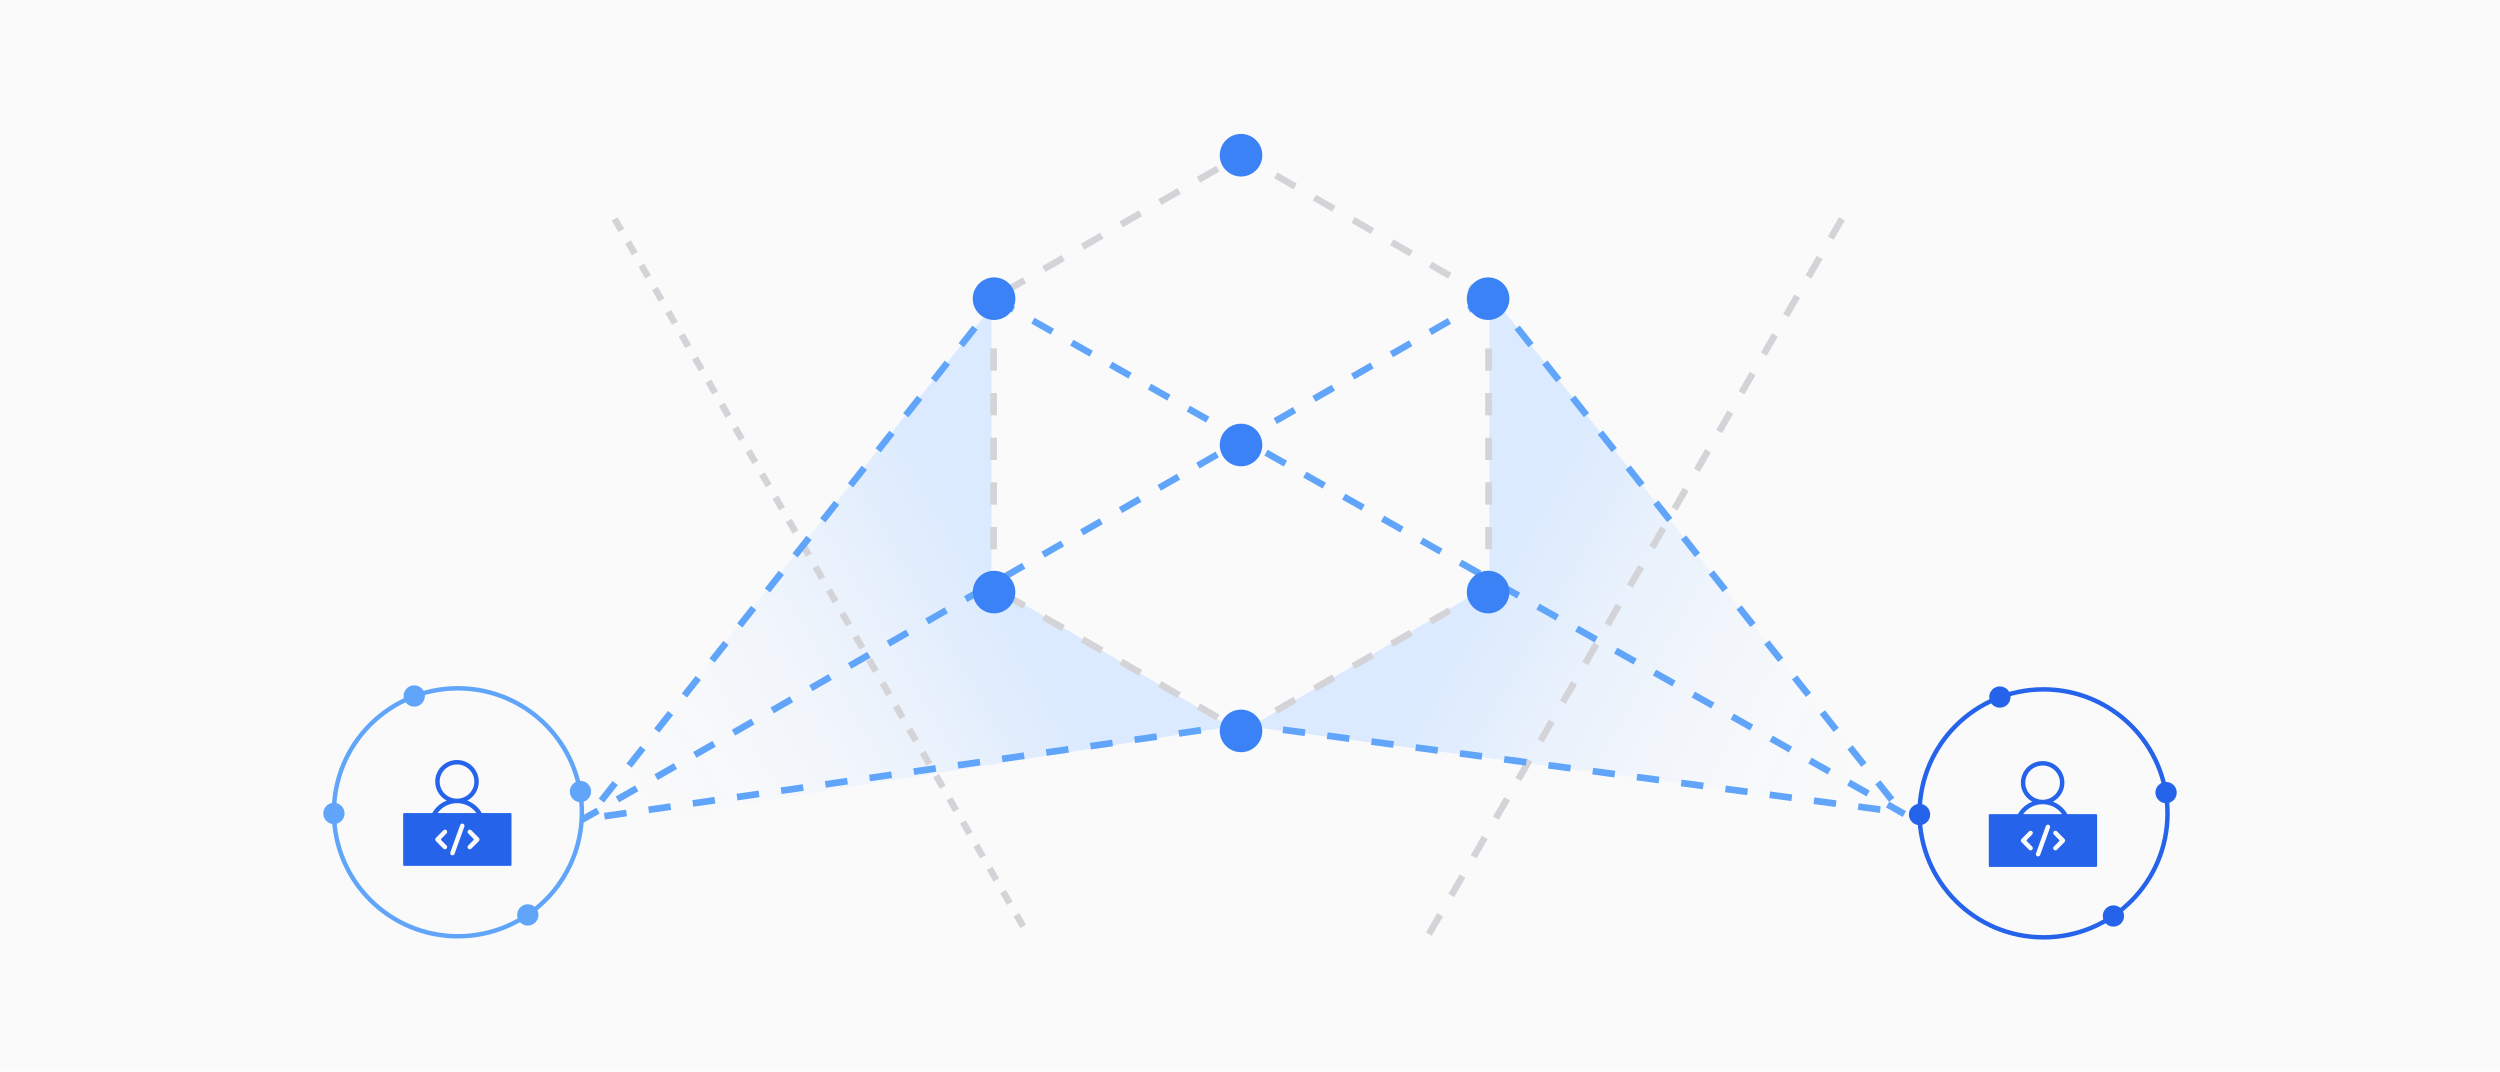
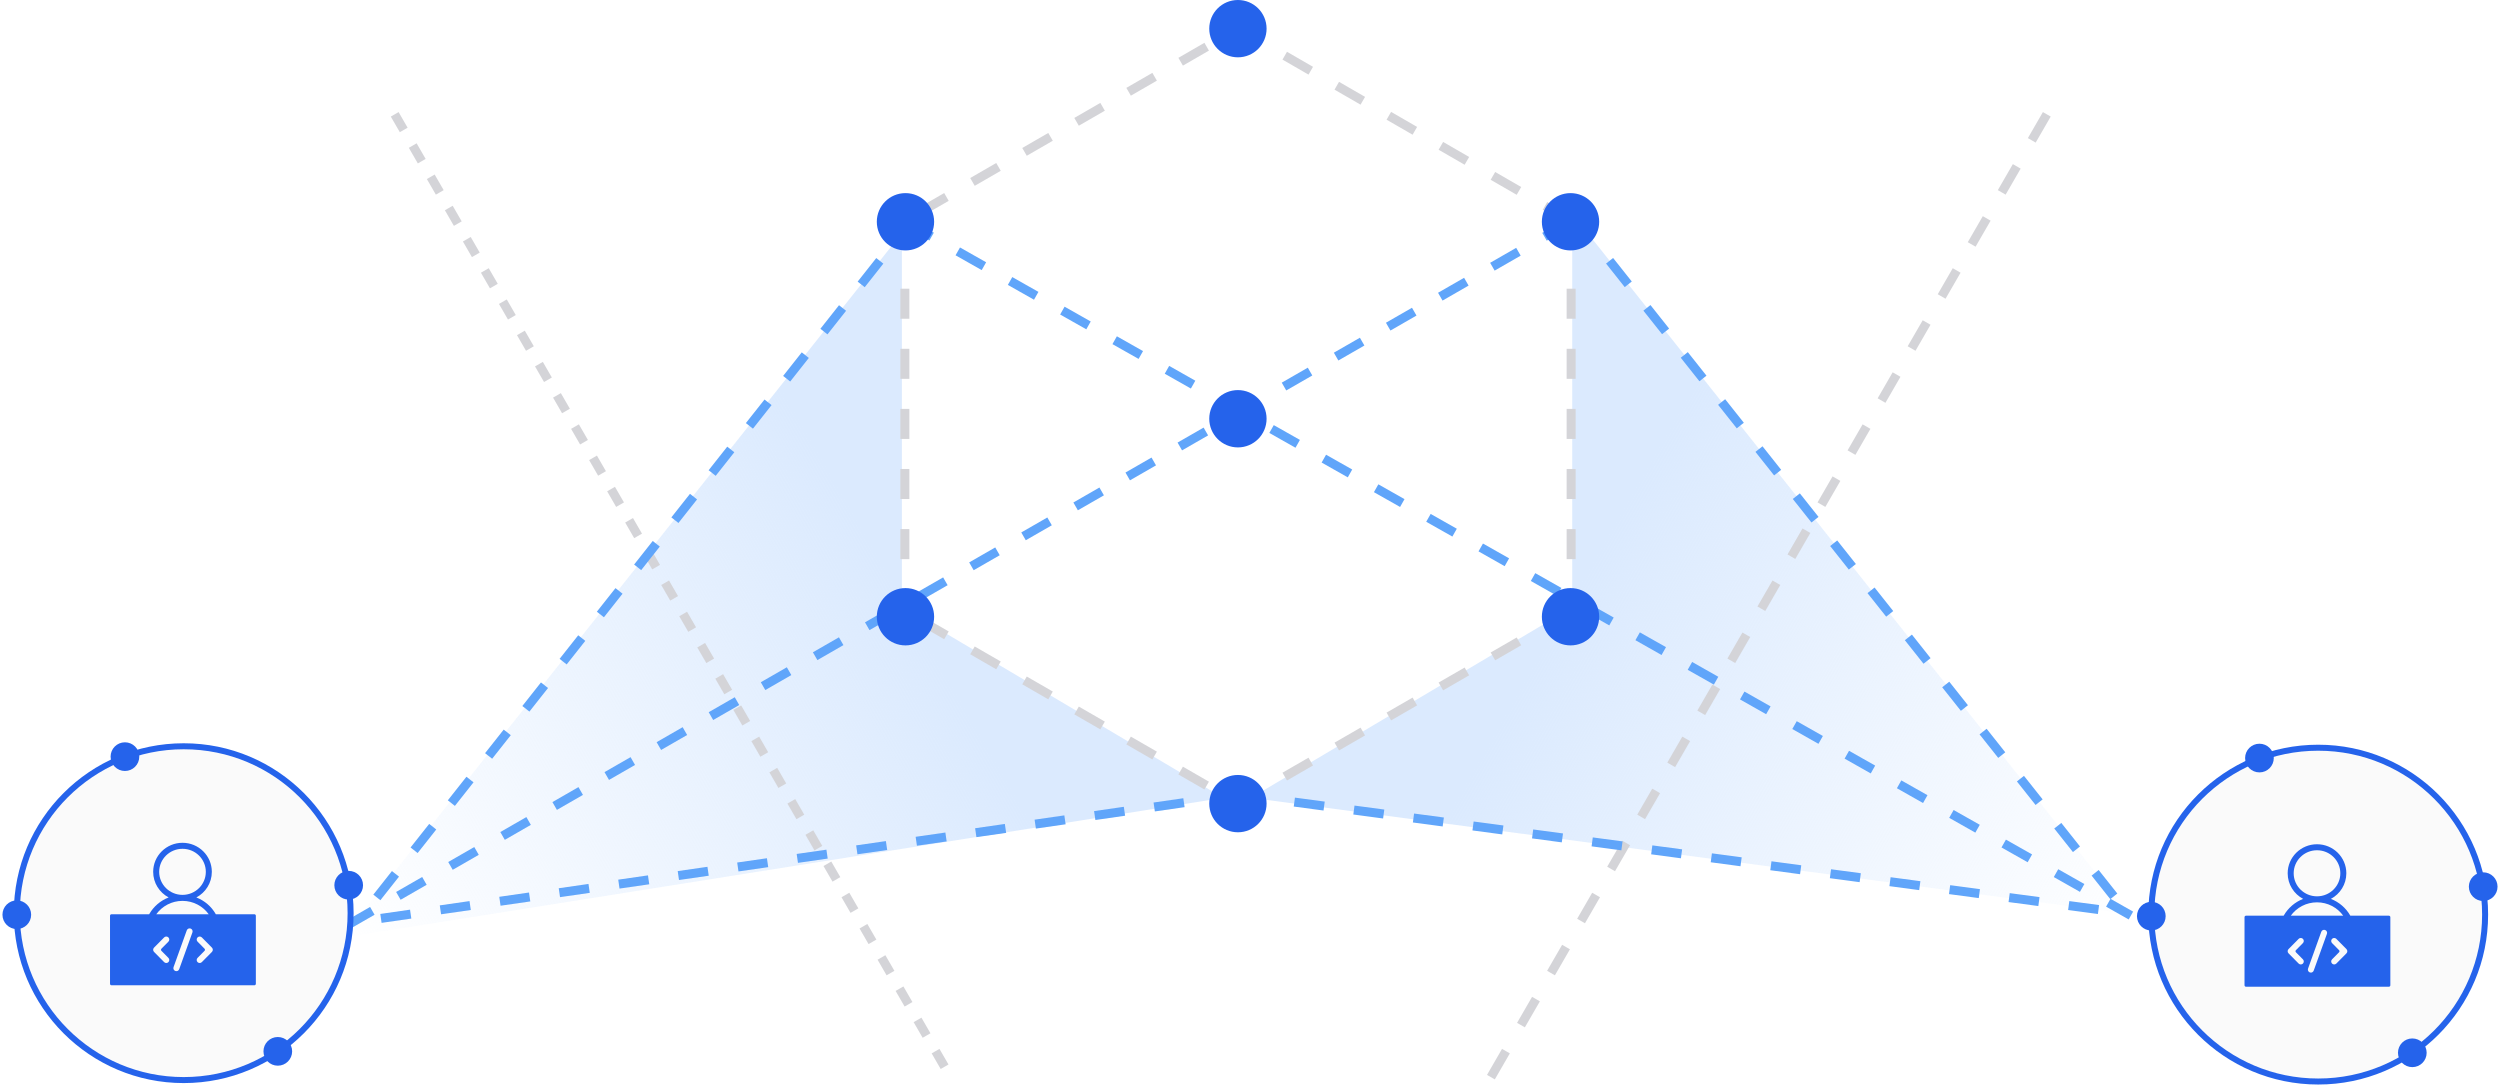
- <svg xmlns="http://www.w3.org/2000/svg" width="1120" height="480" viewBox="0 0 1120 480" fill="none">
-   <rect width="1120" height="480" fill="#FAFAFA" />
-   <path d="M852.356 364.191L667.236 131.115V262.107L560.315 325.523L852.356 364.191Z" fill="url(#paint0_linear_909_110892)" />
-   <path d="M257.844 372.064L444.15 137.576L444.15 262.107L551.071 325.524L257.844 372.064Z" fill="url(#paint1_linear_909_110892)" />
-   <path d="M666.823 133.534L555.98 69.539L445.136 133.534" stroke="#D4D4D8" stroke-width="3" stroke-dasharray="10 10" />
-   <path d="M275.355 98.048L461.232 419.996" stroke="#D4D4D8" stroke-width="3" stroke-dasharray="6 6" />
-   <path d="M825.175 98.048L639.298 419.996" stroke="#D4D4D8" stroke-width="3" stroke-dasharray="10 10" />
-   <path d="M666.671 133.808L257.763 368.964" stroke="#60A5FA" stroke-width="3" stroke-dasharray="10 10" />
-   <path d="M445.341 133.808L853.165 364.691" stroke="#60A5FA" stroke-width="3" stroke-dasharray="10 10" />
-   <path d="M449.199 131.115L264.866 364.417" stroke="#60A5FA" stroke-width="3" stroke-dasharray="10 10" />
-   <path d="M667.236 131.115L851.914 363.899" stroke="#60A5FA" stroke-width="3" stroke-dasharray="10 10" />
-   <path d="M557.813 324.285L264.326 366.574" stroke="#60A5FA" stroke-width="3" stroke-dasharray="10 10" />
-   <path d="M554.934 324.285L851.854 363.959" stroke="#60A5FA" stroke-width="3" stroke-dasharray="10 10" />
-   <path d="M666.823 263.452L555.98 327.447L445.136 263.452" stroke="#D4D4D8" stroke-width="3" stroke-dasharray="10 10" />
-   <path d="M445.136 156.078V261.72" stroke="#D4D4D8" stroke-width="3" stroke-dasharray="10 10" />
-   <path d="M666.877 156.078V261.72" stroke="#D4D4D8" stroke-width="3" stroke-dasharray="10 10" />
-   <rect x="859.112" y="308.852" width="112.26" height="111.149" rx="55.574" fill="#FAFAFA" />
-   <path fill-rule="evenodd" clip-rule="evenodd" d="M915.099 342.965C910.801 342.965 907.337 346.407 907.337 350.631C907.337 354.854 910.801 358.297 915.099 358.297C919.396 358.297 922.861 354.854 922.861 350.631C922.861 346.407 919.396 342.965 915.099 342.965ZM905.337 350.631C905.337 345.282 909.718 340.965 915.099 340.965C920.48 340.965 924.861 345.282 924.861 350.631C924.861 354.323 922.774 357.523 919.711 359.152C922.451 360.209 924.73 362.182 926.162 364.69C926.172 364.707 926.181 364.723 926.189 364.74H939.009C939.285 364.74 939.509 364.964 939.509 365.24V387.889C939.509 388.165 939.285 388.389 939.009 388.389H891.476C891.2 388.389 890.976 388.165 890.976 387.889V365.24C890.976 364.964 891.2 364.74 891.476 364.74H904.011C904.025 364.709 904.041 364.678 904.059 364.647C905.493 362.159 907.761 360.203 910.486 359.151C907.424 357.523 905.337 354.322 905.337 350.631ZM906.377 364.74H923.819C921.879 362.051 918.698 360.297 915.098 360.297C911.499 360.297 908.317 362.051 906.377 364.74ZM917.802 369.5C918.321 369.687 918.591 370.26 918.404 370.78L914 383.026C913.813 383.546 913.24 383.815 912.72 383.629C912.2 383.442 911.931 382.869 912.118 382.349L916.522 370.103C916.709 369.583 917.282 369.313 917.802 369.5ZM910.404 372.447C910.797 372.835 910.8 373.469 910.412 373.861L908.086 376.213C907.893 376.408 907.893 376.722 908.086 376.917L910.412 379.269C910.8 379.661 910.797 380.294 910.404 380.683C910.012 381.071 909.378 381.068 908.99 380.675L905.62 377.268C905.235 376.879 905.235 376.251 905.62 375.862L908.99 372.455C909.378 372.062 910.012 372.059 910.404 372.447ZM921.531 372.455C921.143 372.062 920.51 372.059 920.117 372.447C919.725 372.835 919.721 373.469 920.109 373.861L922.436 376.213C922.628 376.408 922.628 376.722 922.436 376.917L920.109 379.269C919.721 379.661 919.725 380.294 920.117 380.683C920.51 381.071 921.143 381.068 921.531 380.675L924.901 377.268C925.286 376.879 925.286 376.251 924.901 375.862L921.531 372.455Z" fill="#2563EB" />
-   <circle cx="915.499" cy="364.385" r="55.545" stroke="#2563EB" stroke-width="2" />
-   <ellipse cx="895.943" cy="312.281" rx="4.773" ry="4.773" fill="#2563EB" />
-   <ellipse cx="859.955" cy="364.899" rx="4.773" ry="4.773" fill="#2563EB" />
-   <ellipse cx="946.816" cy="410.368" rx="4.773" ry="4.773" fill="#2563EB" />
-   <ellipse cx="970.408" cy="355.082" rx="4.773" ry="4.773" fill="#2563EB" />
-   <rect x="148.749" y="308.37" width="112.26" height="111.149" rx="55.574" fill="#FAFAFA" />
-   <path fill-rule="evenodd" clip-rule="evenodd" d="M204.736 342.482C200.438 342.482 196.973 345.925 196.973 350.148C196.973 354.372 200.438 357.814 204.736 357.814C209.033 357.814 212.498 354.372 212.498 350.148C212.498 345.925 209.033 342.482 204.736 342.482ZM194.973 350.148C194.973 344.799 199.355 340.482 204.736 340.482C210.117 340.482 214.498 344.799 214.498 350.148C214.498 353.84 212.411 357.041 209.348 358.669C212.088 359.727 214.367 361.699 215.799 364.208C215.809 364.224 215.818 364.241 215.826 364.258H228.646C228.922 364.258 229.146 364.481 229.146 364.758V387.406C229.146 387.682 228.922 387.906 228.646 387.906H181.113C180.837 387.906 180.613 387.682 180.613 387.406V364.758C180.613 364.481 180.837 364.258 181.113 364.258H193.648C193.662 364.226 193.678 364.195 193.696 364.165C195.13 361.676 197.398 359.72 200.123 358.669C197.061 357.04 194.973 353.84 194.973 350.148ZM196.014 364.258H213.456C211.516 361.569 208.335 359.814 204.735 359.814C201.136 359.814 197.954 361.569 196.014 364.258ZM207.439 369.018C207.958 369.205 208.228 369.777 208.041 370.297L203.637 382.544C203.45 383.063 202.877 383.333 202.357 383.146C201.837 382.959 201.568 382.386 201.755 381.867L206.159 369.62C206.346 369.101 206.919 368.831 207.439 369.018ZM200.041 371.965C200.434 372.353 200.437 372.986 200.049 373.379L197.723 375.731C197.53 375.926 197.53 376.239 197.723 376.434L200.049 378.786C200.437 379.179 200.434 379.812 200.041 380.2C199.649 380.589 199.015 380.585 198.627 380.193L195.257 376.786C194.872 376.396 194.872 375.769 195.257 375.379L198.627 371.972C199.015 371.58 199.649 371.576 200.041 371.965ZM211.168 371.972C210.78 371.58 210.147 371.576 209.754 371.965C209.361 372.353 209.358 372.986 209.746 373.379L212.073 375.731C212.265 375.926 212.265 376.239 212.073 376.434L209.746 378.786C209.358 379.179 209.361 379.812 209.754 380.2C210.147 380.589 210.78 380.585 211.168 380.193L214.538 376.786C214.923 376.396 214.923 375.769 214.538 375.379L211.168 371.972Z" fill="#2563EB" />
-   <circle cx="205.137" cy="363.904" r="55.545" stroke="#60A5FA" stroke-width="2" />
-   <ellipse cx="185.58" cy="311.811" rx="4.773" ry="4.773" fill="#60A5FA" />
-   <ellipse cx="149.592" cy="364.419" rx="4.773" ry="4.773" fill="#60A5FA" />
-   <ellipse cx="236.453" cy="409.888" rx="4.773" ry="4.773" fill="#60A5FA" />
-   <ellipse cx="260.045" cy="354.602" rx="4.773" ry="4.773" fill="#60A5FA" />
-   <circle cx="555.98" cy="69.538" r="9.539" fill="#3B82F6" />
-   <circle cx="666.671" cy="133.807" r="9.539" fill="#3B82F6" />
-   <circle cx="445.341" cy="133.807" r="9.539" fill="#3B82F6" />
-   <circle cx="666.671" cy="265.251" r="9.539" fill="#3B82F6" />
-   <circle cx="445.341" cy="265.251" r="9.539" fill="#3B82F6" />
-   <circle cx="555.98" cy="199.36" r="9.539" fill="#3B82F6" />
-   <circle cx="555.98" cy="327.446" r="9.539" fill="#3B82F6" />
+ <svg xmlns="http://www.w3.org/2000/svg" width="832" height="361" viewBox="0 0 832 361" fill="none">
+   <path d="M708.356 304.191L523.236 71.115V202.107L416.315 265.523L708.356 304.191Z" fill="url(#paint0_linear_966_43025)" />
+   <path d="M113.844 312.064L300.15 77.576L300.15 202.107L407.071 265.524L113.844 312.064Z" fill="url(#paint1_linear_966_43025)" />
+   <path d="M522.823 73.534L411.98 9.539L301.136 73.534" stroke="#D4D4D8" stroke-width="3" stroke-dasharray="10 10" />
+   <path d="M131.355 38.048L317.232 359.996" stroke="#D4D4D8" stroke-width="3" stroke-dasharray="6 6" />
+   <path d="M681.175 38.048L495.298 359.996" stroke="#D4D4D8" stroke-width="3" stroke-dasharray="10 10" />
+   <path d="M522.671 73.808L113.763 308.964" stroke="#60A5FA" stroke-width="3" stroke-dasharray="10 10" />
+   <path d="M301.341 73.808L709.165 304.691" stroke="#60A5FA" stroke-width="3" stroke-dasharray="10 10" />
+   <path d="M305.199 71.115L120.866 304.417" stroke="#60A5FA" stroke-width="3" stroke-dasharray="10 10" />
+   <path d="M523.236 71.115L707.914 303.899" stroke="#60A5FA" stroke-width="3" stroke-dasharray="10 10" />
+   <path d="M413.813 264.285L120.326 306.574" stroke="#60A5FA" stroke-width="3" stroke-dasharray="10 10" />
+   <path d="M410.934 264.285L707.854 303.959" stroke="#60A5FA" stroke-width="3" stroke-dasharray="10 10" />
+   <path d="M522.823 203.452L411.98 267.447L301.136 203.452" stroke="#D4D4D8" stroke-width="3" stroke-dasharray="10 10" />
+   <path d="M301.136 96.078V201.72" stroke="#D4D4D8" stroke-width="3" stroke-dasharray="10 10" />
+   <path d="M522.877 96.078V201.72" stroke="#D4D4D8" stroke-width="3" stroke-dasharray="10 10" />
+   <rect x="715.112" y="248.852" width="112.26" height="111.149" rx="55.574" fill="#FAFAFA" />
+   <path fill-rule="evenodd" clip-rule="evenodd" d="M771.099 282.965C766.801 282.965 763.337 286.407 763.337 290.631C763.337 294.854 766.801 298.297 771.099 298.297C775.396 298.297 778.861 294.854 778.861 290.631C778.861 286.407 775.396 282.965 771.099 282.965ZM761.337 290.631C761.337 285.282 765.718 280.965 771.099 280.965C776.48 280.965 780.861 285.282 780.861 290.631C780.861 294.323 778.774 297.523 775.711 299.152C778.451 300.209 780.73 302.182 782.162 304.691C782.172 304.707 782.181 304.723 782.189 304.74H795.009C795.285 304.74 795.509 304.964 795.509 305.24V327.889C795.509 328.165 795.285 328.389 795.009 328.389H747.476C747.2 328.389 746.976 328.165 746.976 327.889V305.24C746.976 304.964 747.2 304.74 747.476 304.74H760.011C760.025 304.709 760.041 304.678 760.059 304.647C761.493 302.159 763.761 300.203 766.486 299.151C763.424 297.523 761.337 294.322 761.337 290.631ZM762.377 304.74H779.819C777.879 302.051 774.698 300.297 771.098 300.297C767.499 300.297 764.317 302.051 762.377 304.74ZM773.802 309.5C774.321 309.687 774.591 310.26 774.404 310.78L770 323.026C769.813 323.546 769.24 323.816 768.72 323.629C768.2 323.442 767.931 322.869 768.118 322.349L772.522 310.103C772.709 309.583 773.282 309.313 773.802 309.5ZM766.404 312.447C766.797 312.836 766.8 313.469 766.412 313.861L764.086 316.213C763.893 316.408 763.893 316.722 764.086 316.917L766.412 319.269C766.8 319.661 766.797 320.294 766.404 320.683C766.012 321.071 765.378 321.068 764.99 320.675L761.62 317.268C761.235 316.879 761.235 316.251 761.62 315.862L764.99 312.455C765.378 312.062 766.012 312.059 766.404 312.447ZM777.531 312.455C777.143 312.062 776.51 312.059 776.117 312.447C775.725 312.836 775.721 313.469 776.109 313.861L778.436 316.213C778.628 316.408 778.628 316.722 778.436 316.917L776.109 319.269C775.721 319.661 775.725 320.294 776.117 320.683C776.51 321.071 777.143 321.068 777.531 320.675L780.901 317.268C781.286 316.879 781.286 316.251 780.901 315.862L777.531 312.455Z" fill="#2563EB" />
+   <circle cx="771.499" cy="304.385" r="55.545" stroke="#2563EB" stroke-width="2" />
+   <ellipse cx="751.943" cy="252.281" rx="4.773" ry="4.773" fill="#2563EB" />
+   <ellipse cx="715.955" cy="304.899" rx="4.773" ry="4.773" fill="#2563EB" />
+   <ellipse cx="802.816" cy="350.368" rx="4.773" ry="4.773" fill="#2563EB" />
+   <ellipse cx="826.408" cy="295.082" rx="4.773" ry="4.773" fill="#2563EB" />
+   <rect x="4.749" y="248.37" width="112.26" height="111.149" rx="55.574" fill="#FAFAFA" />
+   <path fill-rule="evenodd" clip-rule="evenodd" d="M60.736 282.482C56.438 282.482 52.974 285.925 52.974 290.148C52.974 294.372 56.438 297.814 60.736 297.814C65.033 297.814 68.498 294.372 68.498 290.148C68.498 285.925 65.033 282.482 60.736 282.482ZM50.974 290.148C50.974 284.799 55.355 280.482 60.736 280.482C66.117 280.482 70.498 284.799 70.498 290.148C70.498 293.84 68.411 297.041 65.348 298.669C68.088 299.727 70.367 301.699 71.799 304.208C71.809 304.224 71.818 304.241 71.826 304.258H84.646C84.922 304.258 85.146 304.481 85.146 304.758V327.406C85.146 327.682 84.922 327.906 84.646 327.906H37.113C36.837 327.906 36.613 327.682 36.613 327.406V304.758C36.613 304.481 36.837 304.258 37.113 304.258H49.648C49.662 304.226 49.678 304.195 49.696 304.165C51.13 301.676 53.398 299.72 56.123 298.669C53.061 297.04 50.974 293.84 50.974 290.148ZM52.014 304.258H69.456C67.516 301.569 64.335 299.814 60.735 299.814C57.136 299.814 53.954 301.569 52.014 304.258ZM63.439 309.018C63.958 309.205 64.228 309.777 64.041 310.297L59.636 322.544C59.45 323.063 58.877 323.333 58.357 323.146C57.837 322.959 57.568 322.386 57.755 321.867L62.159 309.62C62.346 309.101 62.919 308.831 63.439 309.018ZM56.041 311.965C56.434 312.353 56.437 312.986 56.049 313.379L53.723 315.731C53.53 315.926 53.53 316.239 53.723 316.434L56.049 318.786C56.437 319.179 56.434 319.812 56.041 320.2C55.649 320.589 55.015 320.585 54.627 320.193L51.257 316.786C50.872 316.396 50.872 315.769 51.257 315.379L54.627 311.972C55.015 311.58 55.649 311.576 56.041 311.965ZM67.168 311.972C66.78 311.58 66.147 311.576 65.754 311.965C65.362 312.353 65.358 312.986 65.746 313.379L68.073 315.731C68.266 315.926 68.266 316.239 68.073 316.434L65.746 318.786C65.358 319.179 65.362 319.812 65.754 320.2C66.147 320.589 66.78 320.585 67.168 320.193L70.538 316.786C70.923 316.396 70.923 315.769 70.538 315.379L67.168 311.972Z" fill="#2563EB" />
+   <circle cx="61.136" cy="303.904" r="55.545" stroke="#2563EB" stroke-width="2" />
+   <ellipse cx="41.58" cy="251.811" rx="4.773" ry="4.773" fill="#2563EB" />
+   <ellipse cx="5.592" cy="304.419" rx="4.773" ry="4.773" fill="#2563EB" />
+   <ellipse cx="92.453" cy="349.888" rx="4.773" ry="4.773" fill="#2563EB" />
+   <ellipse cx="116.045" cy="294.602" rx="4.773" ry="4.773" fill="#2563EB" />
+   <circle cx="411.98" cy="9.538" r="9.539" fill="#2563EB" />
+   <circle cx="522.671" cy="73.807" r="9.539" fill="#2563EB" />
+   <circle cx="301.341" cy="73.807" r="9.539" fill="#2563EB" />
+   <circle cx="522.671" cy="205.251" r="9.539" fill="#2563EB" />
+   <circle cx="301.341" cy="205.251" r="9.539" fill="#2563EB" />
+   <circle cx="411.98" cy="139.36" r="9.539" fill="#2563EB" />
+   <circle cx="411.98" cy="267.446" r="9.539" fill="#2563EB" />
  <defs>
-     <linearGradient id="paint0_linear_909_110892" x1="666.385" y1="260.094" x2="854.644" y2="368.269" gradientUnits="userSpaceOnUse">
+     <linearGradient id="paint0_linear_966_43025" x1="522.385" y1="200.094" x2="710.644" y2="308.269" gradientUnits="userSpaceOnUse">
      <stop stop-color="#DBEAFE" />
-       <stop offset="1" stop-color="#FAFAFA" stop-opacity="0" />
+       <stop offset="1" stop-color="#DBEAFE" stop-opacity="0" />
    </linearGradient>
-     <linearGradient id="paint1_linear_909_110892" x1="445" y1="260.094" x2="256.741" y2="368.269" gradientUnits="userSpaceOnUse">
+     <linearGradient id="paint1_linear_966_43025" x1="301" y1="200.094" x2="112.741" y2="308.269" gradientUnits="userSpaceOnUse">
      <stop stop-color="#DBEAFE" />
-       <stop offset="1" stop-color="#FAFAFA" stop-opacity="0" />
+       <stop offset="1" stop-color="#DBEAFE" stop-opacity="0" />
    </linearGradient>
  </defs>
</svg>
